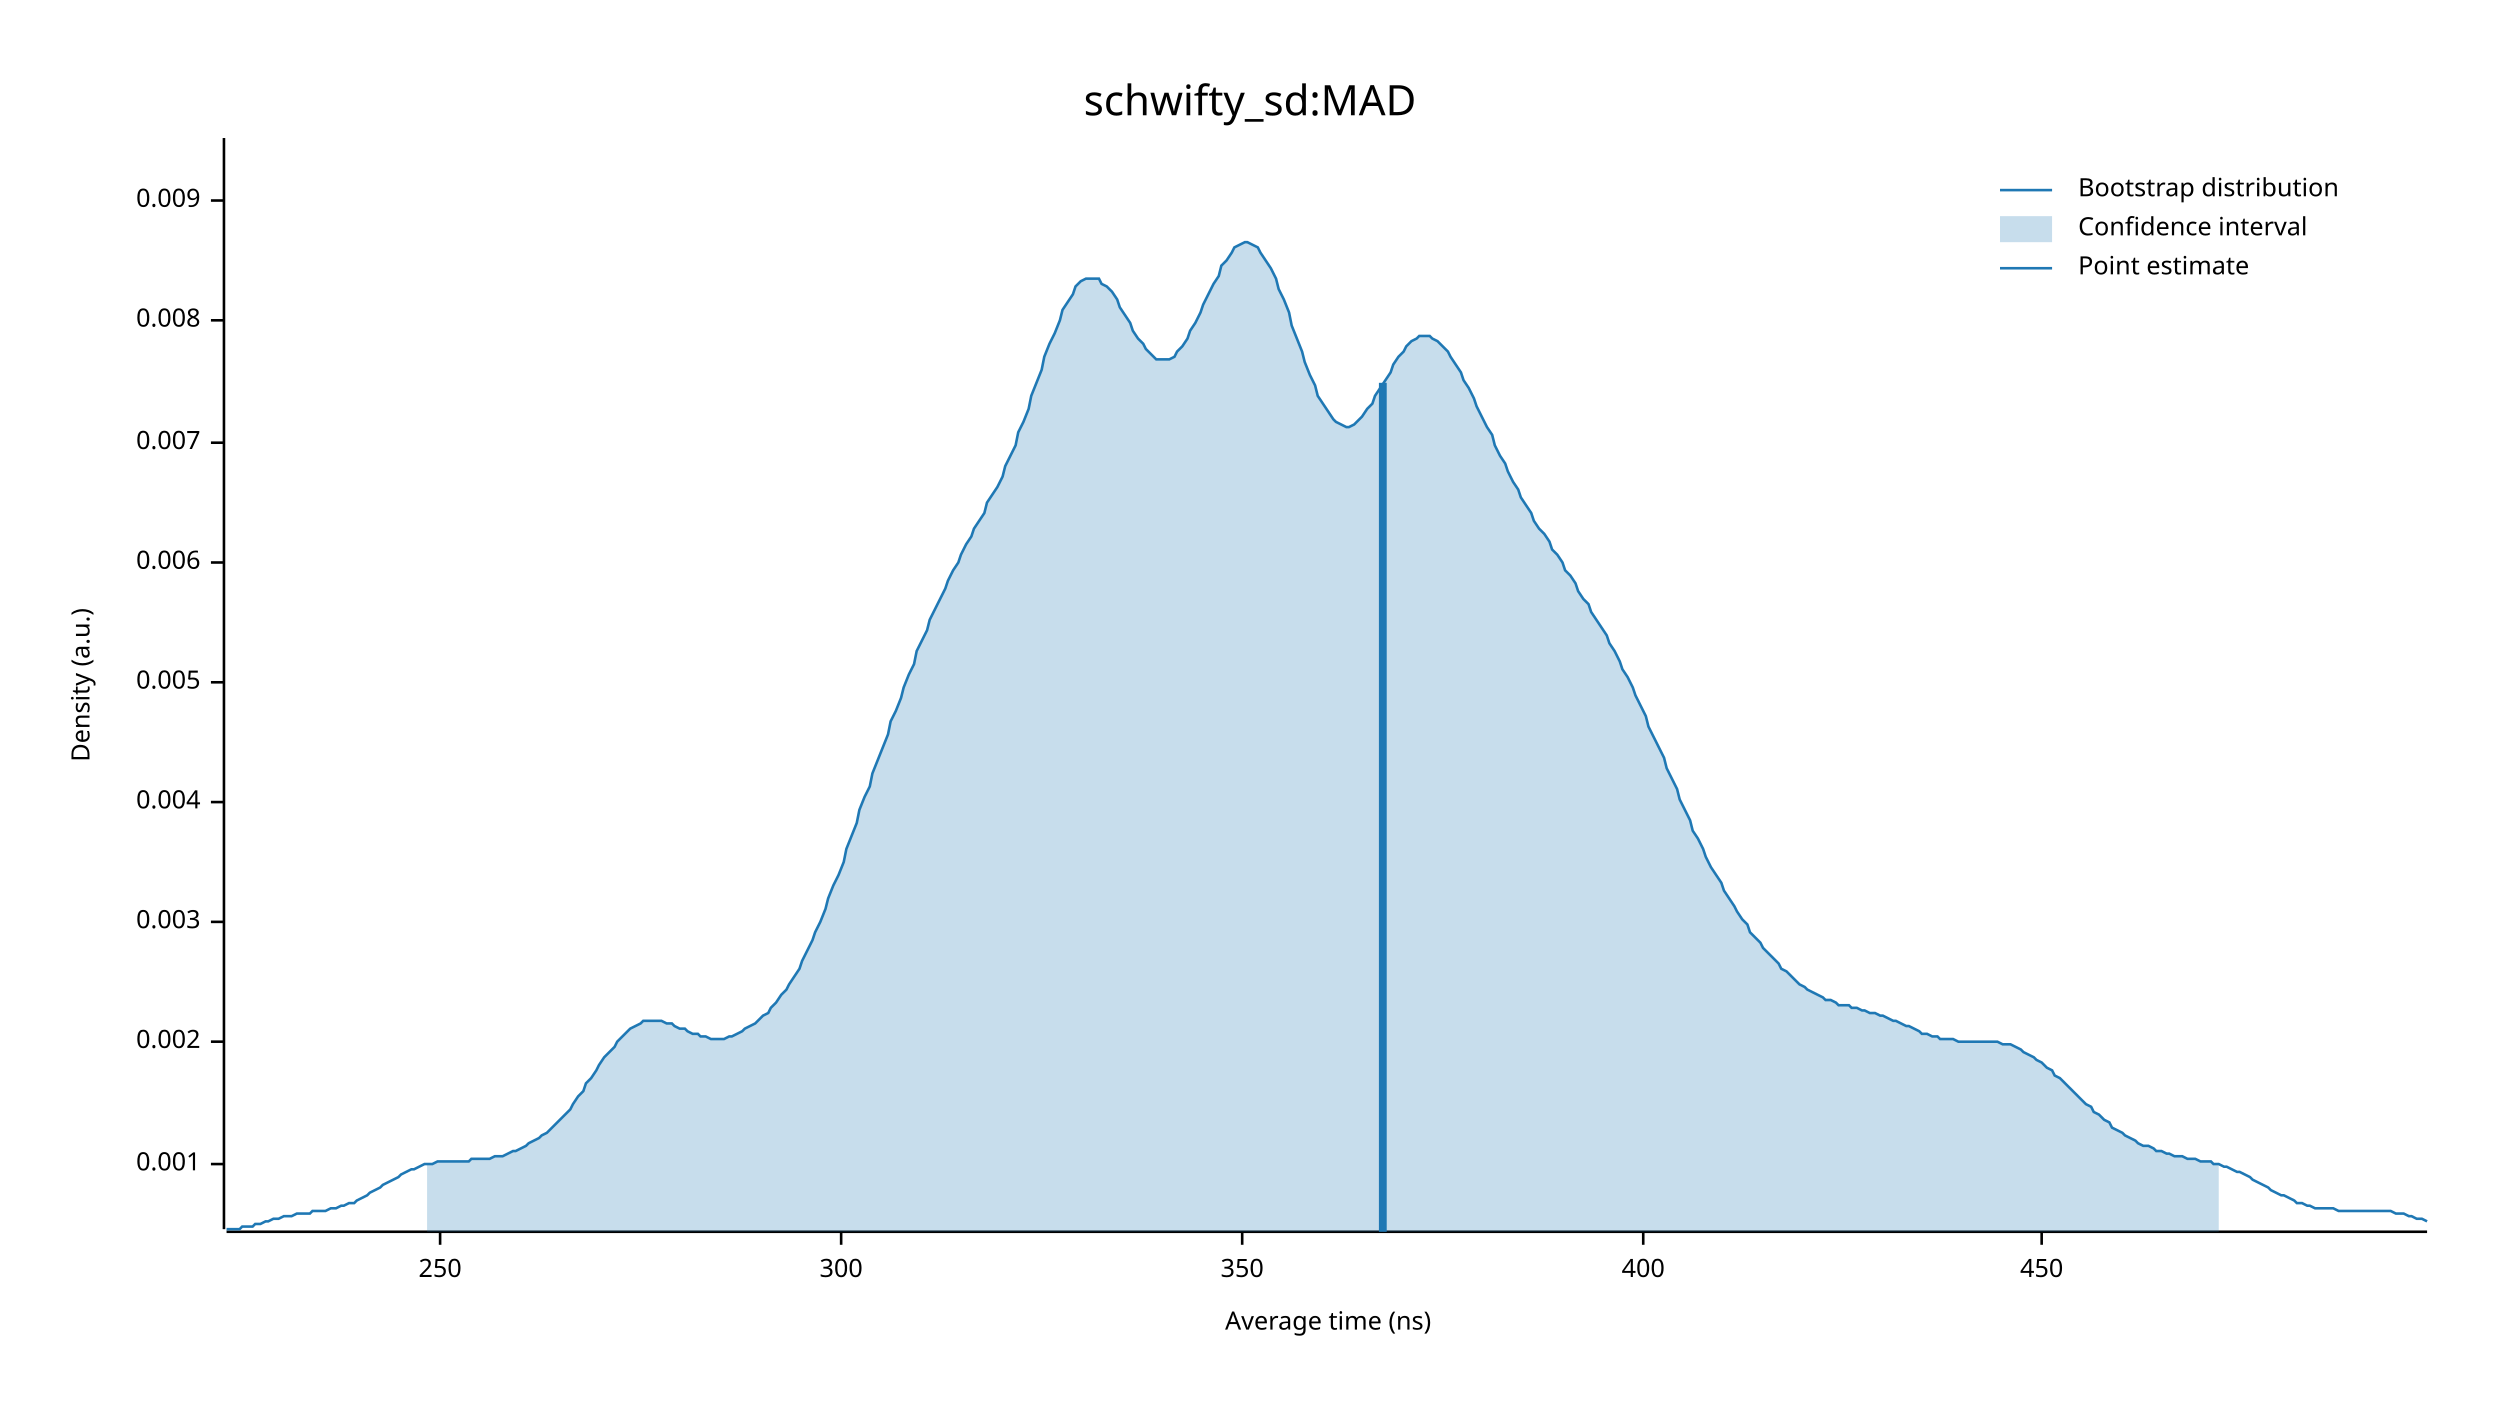
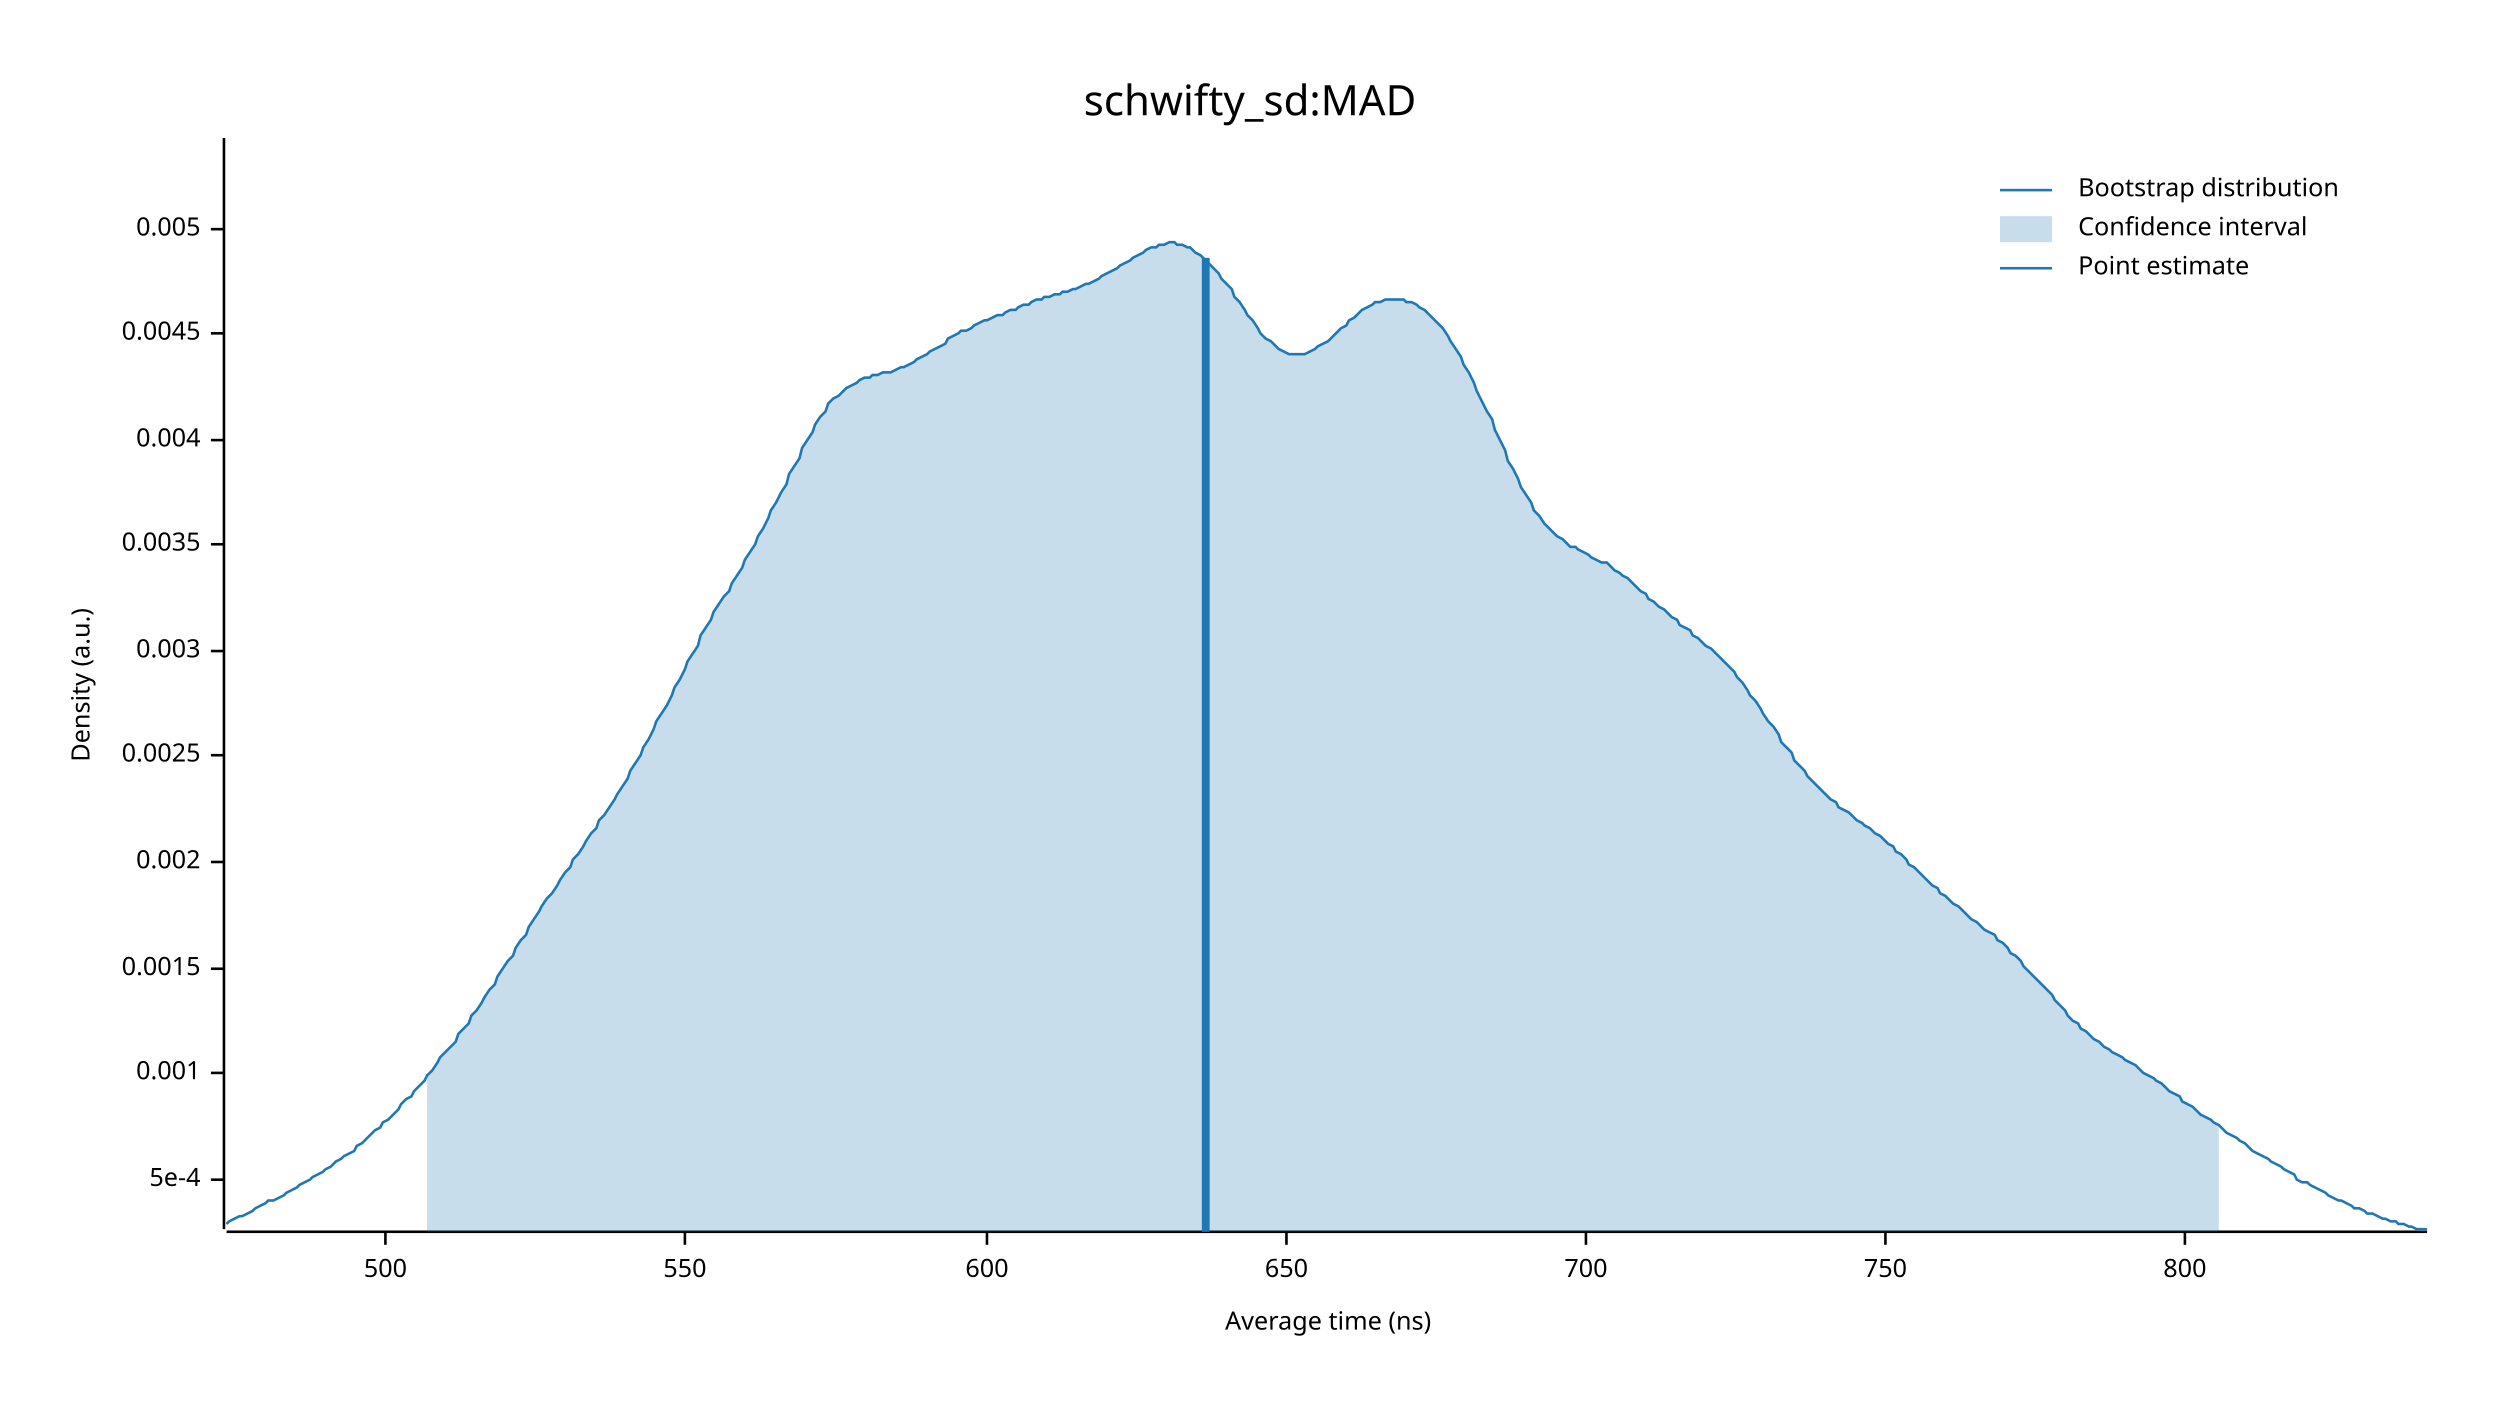
<svg xmlns="http://www.w3.org/2000/svg" width="960" height="540" viewBox="0 0 960 540">
  <text x="480" y="32" dy="0.76em" text-anchor="middle" font-family="sans-serif" font-size="16.129" opacity="1" fill="#000000">
schwifty_sd:MAD
</text>
  <text x="27" y="263" dy="0.76em" text-anchor="middle" font-family="sans-serif" font-size="9.677" opacity="1" fill="#000000" transform="rotate(270, 27, 263)">
Density (a.u.)
</text>
  <text x="510" y="513" dy="-0.5ex" text-anchor="middle" font-family="sans-serif" font-size="9.677" opacity="1" fill="#000000">
Average time (ns)
</text>
  <polyline fill="none" opacity="1" stroke="#000000" stroke-width="1" points="86,53 86,472 " />
-   <text x="77" y="447" dy="0.5ex" text-anchor="end" font-family="sans-serif" font-size="9.677" opacity="1" fill="#000000">
+   <text x="77" y="453" dy="0.5ex" text-anchor="end" font-family="sans-serif" font-size="9.677" opacity="1" fill="#000000">
+ 5e-4
+ </text>
+   <polyline fill="none" opacity="1" stroke="#000000" stroke-width="1" points="81,453 86,453 " />
+   <text x="77" y="412" dy="0.5ex" text-anchor="end" font-family="sans-serif" font-size="9.677" opacity="1" fill="#000000">
0.001
</text>
-   <polyline fill="none" opacity="1" stroke="#000000" stroke-width="1" points="81,447 86,447 " />
-   <text x="77" y="400" dy="0.5ex" text-anchor="end" font-family="sans-serif" font-size="9.677" opacity="1" fill="#000000">
+   <polyline fill="none" opacity="1" stroke="#000000" stroke-width="1" points="81,412 86,412 " />
+   <text x="77" y="372" dy="0.5ex" text-anchor="end" font-family="sans-serif" font-size="9.677" opacity="1" fill="#000000">
+ 0.0015
+ </text>
+   <polyline fill="none" opacity="1" stroke="#000000" stroke-width="1" points="81,372 86,372 " />
+   <text x="77" y="331" dy="0.5ex" text-anchor="end" font-family="sans-serif" font-size="9.677" opacity="1" fill="#000000">
0.002
</text>
-   <polyline fill="none" opacity="1" stroke="#000000" stroke-width="1" points="81,400 86,400 " />
-   <text x="77" y="354" dy="0.5ex" text-anchor="end" font-family="sans-serif" font-size="9.677" opacity="1" fill="#000000">
+   <polyline fill="none" opacity="1" stroke="#000000" stroke-width="1" points="81,331 86,331 " />
+   <text x="77" y="290" dy="0.5ex" text-anchor="end" font-family="sans-serif" font-size="9.677" opacity="1" fill="#000000">
+ 0.0025
+ </text>
+   <polyline fill="none" opacity="1" stroke="#000000" stroke-width="1" points="81,290 86,290 " />
+   <text x="77" y="250" dy="0.5ex" text-anchor="end" font-family="sans-serif" font-size="9.677" opacity="1" fill="#000000">
0.003
</text>
-   <polyline fill="none" opacity="1" stroke="#000000" stroke-width="1" points="81,354 86,354 " />
-   <text x="77" y="308" dy="0.5ex" text-anchor="end" font-family="sans-serif" font-size="9.677" opacity="1" fill="#000000">
+   <polyline fill="none" opacity="1" stroke="#000000" stroke-width="1" points="81,250 86,250 " />
+   <text x="77" y="209" dy="0.5ex" text-anchor="end" font-family="sans-serif" font-size="9.677" opacity="1" fill="#000000">
+ 0.0035
+ </text>
+   <polyline fill="none" opacity="1" stroke="#000000" stroke-width="1" points="81,209 86,209 " />
+   <text x="77" y="169" dy="0.5ex" text-anchor="end" font-family="sans-serif" font-size="9.677" opacity="1" fill="#000000">
0.004
</text>
-   <polyline fill="none" opacity="1" stroke="#000000" stroke-width="1" points="81,308 86,308 " />
-   <text x="77" y="262" dy="0.5ex" text-anchor="end" font-family="sans-serif" font-size="9.677" opacity="1" fill="#000000">
+   <polyline fill="none" opacity="1" stroke="#000000" stroke-width="1" points="81,169 86,169 " />
+   <text x="77" y="128" dy="0.5ex" text-anchor="end" font-family="sans-serif" font-size="9.677" opacity="1" fill="#000000">
+ 0.0045
+ </text>
+   <polyline fill="none" opacity="1" stroke="#000000" stroke-width="1" points="81,128 86,128 " />
+   <text x="77" y="88" dy="0.5ex" text-anchor="end" font-family="sans-serif" font-size="9.677" opacity="1" fill="#000000">
0.005
</text>
-   <polyline fill="none" opacity="1" stroke="#000000" stroke-width="1" points="81,262 86,262 " />
-   <text x="77" y="216" dy="0.5ex" text-anchor="end" font-family="sans-serif" font-size="9.677" opacity="1" fill="#000000">
- 0.006
+   <polyline fill="none" opacity="1" stroke="#000000" stroke-width="1" points="81,88 86,88 " />
+   <polyline fill="none" opacity="1" stroke="#000000" stroke-width="1" points="87,473 932,473 " />
+   <text x="148" y="483" dy="0.76em" text-anchor="middle" font-family="sans-serif" font-size="9.677" opacity="1" fill="#000000">
+ 500
</text>
-   <polyline fill="none" opacity="1" stroke="#000000" stroke-width="1" points="81,216 86,216 " />
-   <text x="77" y="170" dy="0.5ex" text-anchor="end" font-family="sans-serif" font-size="9.677" opacity="1" fill="#000000">
- 0.007
+   <polyline fill="none" opacity="1" stroke="#000000" stroke-width="1" points="148,473 148,478 " />
+   <text x="263" y="483" dy="0.76em" text-anchor="middle" font-family="sans-serif" font-size="9.677" opacity="1" fill="#000000">
+ 550
</text>
-   <polyline fill="none" opacity="1" stroke="#000000" stroke-width="1" points="81,170 86,170 " />
-   <text x="77" y="123" dy="0.5ex" text-anchor="end" font-family="sans-serif" font-size="9.677" opacity="1" fill="#000000">
- 0.008
+   <polyline fill="none" opacity="1" stroke="#000000" stroke-width="1" points="263,473 263,478 " />
+   <text x="379" y="483" dy="0.76em" text-anchor="middle" font-family="sans-serif" font-size="9.677" opacity="1" fill="#000000">
+ 600
</text>
-   <polyline fill="none" opacity="1" stroke="#000000" stroke-width="1" points="81,123 86,123 " />
-   <text x="77" y="77" dy="0.5ex" text-anchor="end" font-family="sans-serif" font-size="9.677" opacity="1" fill="#000000">
- 0.009
+   <polyline fill="none" opacity="1" stroke="#000000" stroke-width="1" points="379,473 379,478 " />
+   <text x="494" y="483" dy="0.76em" text-anchor="middle" font-family="sans-serif" font-size="9.677" opacity="1" fill="#000000">
+ 650
</text>
-   <polyline fill="none" opacity="1" stroke="#000000" stroke-width="1" points="81,77 86,77 " />
-   <polyline fill="none" opacity="1" stroke="#000000" stroke-width="1" points="87,473 932,473 " />
-   <text x="169" y="483" dy="0.76em" text-anchor="middle" font-family="sans-serif" font-size="9.677" opacity="1" fill="#000000">
- 250
+   <polyline fill="none" opacity="1" stroke="#000000" stroke-width="1" points="494,473 494,478 " />
+   <text x="609" y="483" dy="0.76em" text-anchor="middle" font-family="sans-serif" font-size="9.677" opacity="1" fill="#000000">
+ 700
</text>
-   <polyline fill="none" opacity="1" stroke="#000000" stroke-width="1" points="169,473 169,478 " />
-   <text x="323" y="483" dy="0.76em" text-anchor="middle" font-family="sans-serif" font-size="9.677" opacity="1" fill="#000000">
- 300
+   <polyline fill="none" opacity="1" stroke="#000000" stroke-width="1" points="609,473 609,478 " />
+   <text x="724" y="483" dy="0.76em" text-anchor="middle" font-family="sans-serif" font-size="9.677" opacity="1" fill="#000000">
+ 750
</text>
-   <polyline fill="none" opacity="1" stroke="#000000" stroke-width="1" points="323,473 323,478 " />
-   <text x="477" y="483" dy="0.76em" text-anchor="middle" font-family="sans-serif" font-size="9.677" opacity="1" fill="#000000">
- 350
+   <polyline fill="none" opacity="1" stroke="#000000" stroke-width="1" points="724,473 724,478 " />
+   <text x="839" y="483" dy="0.76em" text-anchor="middle" font-family="sans-serif" font-size="9.677" opacity="1" fill="#000000">
+ 800
</text>
-   <polyline fill="none" opacity="1" stroke="#000000" stroke-width="1" points="477,473 477,478 " />
-   <text x="631" y="483" dy="0.76em" text-anchor="middle" font-family="sans-serif" font-size="9.677" opacity="1" fill="#000000">
- 400
- </text>
-   <polyline fill="none" opacity="1" stroke="#000000" stroke-width="1" points="631,473 631,478 " />
-   <text x="784" y="483" dy="0.76em" text-anchor="middle" font-family="sans-serif" font-size="9.677" opacity="1" fill="#000000">
- 450
- </text>
-   <polyline fill="none" opacity="1" stroke="#000000" stroke-width="1" points="784,473 784,478 " />
-   <polyline fill="none" opacity="1" stroke="#1F78B4" stroke-width="1" points="87,472 88,472 90,472 92,472 93,471 95,471 97,471 98,470 100,470 102,469 103,469 105,468 107,468 109,467 110,467 112,467 114,466 115,466 117,466 119,466 120,465 122,465 124,465 125,465 127,464 129,464 131,463 132,463 134,462 136,462 137,461 139,460 141,459 142,458 144,457 146,456 147,455 149,454 151,453 153,452 154,451 156,450 158,449 159,449 161,448 163,447 164,447 166,447 168,446 169,446 171,446 173,446 175,446 176,446 178,446 180,446 181,445 183,445 185,445 186,445 188,445 190,444 191,444 193,444 195,443 197,442 198,442 200,441 202,440 203,439 205,438 207,437 208,436 210,435 212,433 214,431 215,430 217,428 219,426 220,424 222,421 224,419 225,416 227,414 229,411 230,409 232,406 234,404 236,402 237,400 239,398 241,396 242,395 244,394 246,393 247,392 249,392 251,392 252,392 254,392 256,393 258,393 259,394 261,395 263,395 264,396 266,397 268,397 269,398 271,398 273,399 274,399 276,399 278,399 280,398 281,398 283,397 285,396 286,395 288,394 290,393 291,392 293,390 295,389 296,387 298,385 300,382 302,380 303,378 305,375 307,372 308,369 310,365 312,361 313,358 315,354 317,349 318,345 320,340 322,336 324,331 325,326 327,321 329,316 330,311 332,306 334,302 335,297 337,292 339,287 341,282 342,277 344,273 346,268 347,264 349,259 351,255 352,250 354,246 356,242 357,238 359,234 361,230 363,226 364,223 366,219 368,216 369,213 371,209 373,206 374,203 376,200 378,197 379,193 381,190 383,187 385,183 386,179 388,175 390,171 391,166 393,162 395,157 396,152 398,147 400,142 401,137 403,132 405,128 407,123 408,119 410,116 412,113 413,110 415,108 417,107 418,107 420,107 422,107 423,109 425,110 427,112 429,115 430,118 432,121 434,124 435,127 437,130 439,132 440,134 442,136 444,138 445,138 447,138 449,138 451,137 452,135 454,133 456,130 457,127 459,124 461,120 462,117 464,113 466,109 468,106 469,102 471,100 473,97 474,95 476,94 478,93 479,93 481,94 483,95 484,97 486,100 488,103 490,107 491,111 493,115 495,120 496,125 498,130 500,135 501,139 503,144 505,148 506,152 508,155 510,158 512,161 513,162 515,163 517,164 518,164 520,163 522,161 523,160 525,157 527,155 528,152 530,149 532,146 534,143 535,140 537,137 539,135 540,133 542,131 544,130 545,129 547,129 549,129 550,130 552,131 554,133 556,135 557,137 559,140 561,143 562,146 564,149 566,153 567,156 569,160 571,164 573,167 574,171 576,175 578,178 579,181 581,185 583,188 584,191 586,194 588,197 589,200 591,203 593,205 595,208 596,211 598,213 600,216 601,219 603,221 605,224 606,227 608,230 610,232 611,235 613,238 615,241 617,244 618,247 620,250 622,254 623,257 625,260 627,264 628,267 630,271 632,275 633,279 635,283 637,287 639,291 640,295 642,299 644,303 645,307 647,311 649,315 650,319 652,322 654,326 655,329 657,333 659,336 661,339 662,342 664,345 666,348 667,350 669,353 671,355 672,358 674,360 676,362 677,364 679,366 681,368 683,370 684,372 686,373 688,375 689,376 691,378 693,379 694,380 696,381 698,382 700,383 701,384 703,384 705,385 706,386 708,386 710,386 711,387 713,387 715,388 716,388 718,389 720,389 722,390 723,390 725,391 727,392 728,392 730,393 732,394 733,394 735,395 737,396 738,397 740,397 742,398 744,398 745,399 747,399 749,399 750,399 752,400 754,400 755,400 757,400 759,400 760,400 762,400 764,400 766,400 767,400 769,401 771,401 772,401 774,402 776,403 777,404 779,405 781,406 782,407 784,408 786,410 788,411 789,413 791,414 793,416 794,417 796,419 798,421 799,422 801,424 803,425 804,427 806,428 808,430 810,431 811,433 813,434 815,435 816,436 818,437 820,438 821,439 823,440 825,440 827,441 828,442 830,442 832,443 833,443 835,444 837,444 838,444 840,445 842,445 843,445 845,446 847,446 849,446 850,447 852,447 854,448 855,448 857,449 859,450 860,450 862,451 864,452 865,453 867,454 869,455 871,456 872,457 874,458 876,459 877,459 879,460 881,461 882,462 884,462 886,463 887,463 889,464 891,464 893,464 894,464 896,464 898,465 899,465 901,465 903,465 904,465 906,465 908,465 909,465 911,465 913,465 915,465 916,465 918,465 920,466 921,466 923,466 925,467 926,467 928,468 930,468 932,469 " />
-   <polygon opacity="0.25" fill="#1F78B4" points="164,447 166,447 168,446 169,446 171,446 173,446 175,446 176,446 178,446 180,446 181,445 183,445 185,445 186,445 188,445 190,444 191,444 193,444 195,443 197,442 198,442 200,441 202,440 203,439 205,438 207,437 208,436 210,435 212,433 214,431 215,430 217,428 219,426 220,424 222,421 224,419 225,416 227,414 229,411 230,409 232,406 234,404 236,402 237,400 239,398 241,396 242,395 244,394 246,393 247,392 249,392 251,392 252,392 254,392 256,393 258,393 259,394 261,395 263,395 264,396 266,397 268,397 269,398 271,398 273,399 274,399 276,399 278,399 280,398 281,398 283,397 285,396 286,395 288,394 290,393 291,392 293,390 295,389 296,387 298,385 300,382 302,380 303,378 305,375 307,372 308,369 310,365 312,361 313,358 315,354 317,349 318,345 320,340 322,336 324,331 325,326 327,321 329,316 330,311 332,306 334,302 335,297 337,292 339,287 341,282 342,277 344,273 346,268 347,264 349,259 351,255 352,250 354,246 356,242 357,238 359,234 361,230 363,226 364,223 366,219 368,216 369,213 371,209 373,206 374,203 376,200 378,197 379,193 381,190 383,187 385,183 386,179 388,175 390,171 391,166 393,162 395,157 396,152 398,147 400,142 401,137 403,132 405,128 407,123 408,119 410,116 412,113 413,110 415,108 417,107 418,107 420,107 422,107 423,109 425,110 427,112 429,115 430,118 432,121 434,124 435,127 437,130 439,132 440,134 442,136 444,138 445,138 447,138 449,138 451,137 452,135 454,133 456,130 457,127 459,124 461,120 462,117 464,113 466,109 468,106 469,102 471,100 473,97 474,95 476,94 478,93 479,93 481,94 483,95 484,97 486,100 488,103 490,107 491,111 493,115 495,120 496,125 498,130 500,135 501,139 503,144 505,148 506,152 508,155 510,158 512,161 513,162 515,163 517,164 518,164 520,163 522,161 523,160 525,157 527,155 528,152 530,149 532,146 534,143 535,140 537,137 539,135 540,133 542,131 544,130 545,129 547,129 549,129 550,130 552,131 554,133 556,135 557,137 559,140 561,143 562,146 564,149 566,153 567,156 569,160 571,164 573,167 574,171 576,175 578,178 579,181 581,185 583,188 584,191 586,194 588,197 589,200 591,203 593,205 595,208 596,211 598,213 600,216 601,219 603,221 605,224 606,227 608,230 610,232 611,235 613,238 615,241 617,244 618,247 620,250 622,254 623,257 625,260 627,264 628,267 630,271 632,275 633,279 635,283 637,287 639,291 640,295 642,299 644,303 645,307 647,311 649,315 650,319 652,322 654,326 655,329 657,333 659,336 661,339 662,342 664,345 666,348 667,350 669,353 671,355 672,358 674,360 676,362 677,364 679,366 681,368 683,370 684,372 686,373 688,375 689,376 691,378 693,379 694,380 696,381 698,382 700,383 701,384 703,384 705,385 706,386 708,386 710,386 711,387 713,387 715,388 716,388 718,389 720,389 722,390 723,390 725,391 727,392 728,392 730,393 732,394 733,394 735,395 737,396 738,397 740,397 742,398 744,398 745,399 747,399 749,399 750,399 752,400 754,400 755,400 757,400 759,400 760,400 762,400 764,400 766,400 767,400 769,401 771,401 772,401 774,402 776,403 777,404 779,405 781,406 782,407 784,408 786,410 788,411 789,413 791,414 793,416 794,417 796,419 798,421 799,422 801,424 803,425 804,427 806,428 808,430 810,431 811,433 813,434 815,435 816,436 818,437 820,438 821,439 823,440 825,440 827,441 828,442 830,442 832,443 833,443 835,444 837,444 838,444 840,445 842,445 843,445 845,446 847,446 849,446 850,447 852,447 852,473 164,473 " />
-   <polyline fill="none" opacity="1" stroke="#1F78B4" stroke-width="3" points="531,473 531,147 " />
+   <polyline fill="none" opacity="1" stroke="#000000" stroke-width="1" points="839,473 839,478 " />
+   <polyline fill="none" opacity="1" stroke="#1F78B4" stroke-width="1" points="87,470 88,469 90,468 92,467 93,467 95,466 97,465 98,464 100,463 102,462 103,461 105,461 107,460 109,459 110,458 112,457 114,456 115,455 117,454 119,453 120,452 122,451 124,450 125,449 127,448 129,446 131,445 132,444 134,443 136,442 137,440 139,439 141,437 142,436 144,434 146,433 147,431 149,430 151,428 153,426 154,424 156,422 158,421 159,419 161,417 163,415 164,413 166,411 168,408 169,406 171,404 173,402 175,400 176,397 178,395 180,393 181,390 183,388 185,385 186,383 188,380 190,378 191,375 193,372 195,369 197,367 198,364 200,361 202,359 203,356 205,353 207,350 208,348 210,345 212,343 214,340 215,338 217,335 219,333 220,330 222,328 224,325 225,323 227,320 229,318 230,315 232,313 234,310 236,307 237,305 239,302 241,299 242,296 244,293 246,290 247,287 249,284 251,280 252,277 254,274 256,271 258,267 259,264 261,261 263,257 264,254 266,251 268,248 269,244 271,241 273,238 274,235 276,232 278,229 280,227 281,224 283,221 285,218 286,215 288,212 290,209 291,206 293,203 295,199 296,196 298,193 300,189 302,186 303,182 305,179 307,176 308,172 310,169 312,166 313,163 315,160 317,158 318,155 320,153 322,152 324,150 325,149 327,148 329,147 330,146 332,145 334,145 335,144 337,144 339,143 341,143 342,143 344,142 346,141 347,141 349,140 351,139 352,138 354,137 356,136 357,135 359,134 361,133 363,132 364,130 366,129 368,128 369,127 371,127 373,126 374,125 376,124 378,123 379,123 381,122 383,121 385,121 386,120 388,119 390,119 391,118 393,117 395,117 396,116 398,115 400,115 401,114 403,114 405,113 407,113 408,112 410,112 412,111 413,111 415,110 417,109 418,109 420,108 422,107 423,106 425,105 427,104 429,103 430,102 432,101 434,100 435,99 437,98 439,97 440,96 442,95 444,95 445,94 447,94 449,93 451,93 452,94 454,94 456,95 457,95 459,97 461,98 462,99 464,101 466,103 468,105 469,107 471,109 473,111 474,114 476,116 478,119 479,121 481,123 483,126 484,128 486,130 488,131 490,133 491,134 493,135 495,136 496,136 498,136 500,136 501,136 503,135 505,134 506,133 508,132 510,131 512,129 513,128 515,126 517,125 518,123 520,122 522,120 523,119 525,118 527,117 528,116 530,116 532,115 534,115 535,115 537,115 539,115 540,116 542,116 544,117 545,118 547,119 549,121 550,122 552,124 554,126 556,129 557,131 559,134 561,137 562,140 564,143 566,147 567,150 569,154 571,158 573,161 574,165 576,169 578,173 579,177 581,180 583,184 584,187 586,190 588,193 589,196 591,198 593,201 595,203 596,204 598,206 600,207 601,208 603,210 605,210 606,211 608,212 610,213 611,214 613,215 615,216 617,216 618,217 620,219 622,220 623,221 625,222 627,224 628,225 630,227 632,228 633,230 635,231 637,233 639,234 640,235 642,237 644,238 645,240 647,241 649,242 650,244 652,245 654,247 655,248 657,249 659,251 661,253 662,254 664,256 666,258 667,260 669,262 671,265 672,267 674,269 676,272 677,274 679,277 681,279 683,282 684,285 686,287 688,289 689,292 691,294 693,296 694,298 696,300 698,302 700,304 701,305 703,307 705,308 706,310 708,311 710,312 711,313 713,315 715,316 716,317 718,318 720,320 722,321 723,322 725,324 727,325 728,327 730,328 732,330 733,332 735,333 737,335 738,336 740,338 742,340 744,341 745,343 747,344 749,346 750,347 752,348 754,350 755,351 757,353 759,354 760,355 762,357 764,358 766,359 767,361 769,362 771,364 772,366 774,367 776,369 777,371 779,373 781,375 782,376 784,378 786,380 788,382 789,384 791,386 793,388 794,390 796,392 798,393 799,395 801,396 803,398 804,399 806,400 808,402 810,403 811,404 813,405 815,406 816,407 818,408 820,409 821,410 823,412 825,413 827,414 828,415 830,416 832,418 833,419 835,420 837,421 838,423 840,424 842,425 843,426 845,428 847,429 849,430 850,431 852,432 854,434 855,435 857,436 859,437 860,438 862,439 864,441 865,442 867,443 869,444 871,445 872,446 874,447 876,448 877,449 879,450 881,451 882,453 884,454 886,454 887,455 889,456 891,457 893,458 894,459 896,460 898,461 899,461 901,462 903,463 904,464 906,464 908,465 909,466 911,466 913,467 915,468 916,468 918,469 920,469 921,470 923,470 925,471 926,471 928,472 930,472 932,472 " />
+   <polygon opacity="0.25" fill="#1F78B4" points="164,413 166,411 168,408 169,406 171,404 173,402 175,400 176,397 178,395 180,393 181,390 183,388 185,385 186,383 188,380 190,378 191,375 193,372 195,369 197,367 198,364 200,361 202,359 203,356 205,353 207,350 208,348 210,345 212,343 214,340 215,338 217,335 219,333 220,330 222,328 224,325 225,323 227,320 229,318 230,315 232,313 234,310 236,307 237,305 239,302 241,299 242,296 244,293 246,290 247,287 249,284 251,280 252,277 254,274 256,271 258,267 259,264 261,261 263,257 264,254 266,251 268,248 269,244 271,241 273,238 274,235 276,232 278,229 280,227 281,224 283,221 285,218 286,215 288,212 290,209 291,206 293,203 295,199 296,196 298,193 300,189 302,186 303,182 305,179 307,176 308,172 310,169 312,166 313,163 315,160 317,158 318,155 320,153 322,152 324,150 325,149 327,148 329,147 330,146 332,145 334,145 335,144 337,144 339,143 341,143 342,143 344,142 346,141 347,141 349,140 351,139 352,138 354,137 356,136 357,135 359,134 361,133 363,132 364,130 366,129 368,128 369,127 371,127 373,126 374,125 376,124 378,123 379,123 381,122 383,121 385,121 386,120 388,119 390,119 391,118 393,117 395,117 396,116 398,115 400,115 401,114 403,114 405,113 407,113 408,112 410,112 412,111 413,111 415,110 417,109 418,109 420,108 422,107 423,106 425,105 427,104 429,103 430,102 432,101 434,100 435,99 437,98 439,97 440,96 442,95 444,95 445,94 447,94 449,93 451,93 452,94 454,94 456,95 457,95 459,97 461,98 462,99 464,101 466,103 468,105 469,107 471,109 473,111 474,114 476,116 478,119 479,121 481,123 483,126 484,128 486,130 488,131 490,133 491,134 493,135 495,136 496,136 498,136 500,136 501,136 503,135 505,134 506,133 508,132 510,131 512,129 513,128 515,126 517,125 518,123 520,122 522,120 523,119 525,118 527,117 528,116 530,116 532,115 534,115 535,115 537,115 539,115 540,116 542,116 544,117 545,118 547,119 549,121 550,122 552,124 554,126 556,129 557,131 559,134 561,137 562,140 564,143 566,147 567,150 569,154 571,158 573,161 574,165 576,169 578,173 579,177 581,180 583,184 584,187 586,190 588,193 589,196 591,198 593,201 595,203 596,204 598,206 600,207 601,208 603,210 605,210 606,211 608,212 610,213 611,214 613,215 615,216 617,216 618,217 620,219 622,220 623,221 625,222 627,224 628,225 630,227 632,228 633,230 635,231 637,233 639,234 640,235 642,237 644,238 645,240 647,241 649,242 650,244 652,245 654,247 655,248 657,249 659,251 661,253 662,254 664,256 666,258 667,260 669,262 671,265 672,267 674,269 676,272 677,274 679,277 681,279 683,282 684,285 686,287 688,289 689,292 691,294 693,296 694,298 696,300 698,302 700,304 701,305 703,307 705,308 706,310 708,311 710,312 711,313 713,315 715,316 716,317 718,318 720,320 722,321 723,322 725,324 727,325 728,327 730,328 732,330 733,332 735,333 737,335 738,336 740,338 742,340 744,341 745,343 747,344 749,346 750,347 752,348 754,350 755,351 757,353 759,354 760,355 762,357 764,358 766,359 767,361 769,362 771,364 772,366 774,367 776,369 777,371 779,373 781,375 782,376 784,378 786,380 788,382 789,384 791,386 793,388 794,390 796,392 798,393 799,395 801,396 803,398 804,399 806,400 808,402 810,403 811,404 813,405 815,406 816,407 818,408 820,409 821,410 823,412 825,413 827,414 828,415 830,416 832,418 833,419 835,420 837,421 838,423 840,424 842,425 843,426 845,428 847,429 849,430 850,431 852,432 852,473 164,473 " />
+   <polyline fill="none" opacity="1" stroke="#1F78B4" stroke-width="3" points="463,473 463,99 " />
  <text x="798" y="68" dy="0.76em" text-anchor="start" font-family="sans-serif" font-size="9.677" opacity="1" fill="#000000">
Bootstrap distribution
</text>
  <text x="798" y="83" dy="0.76em" text-anchor="start" font-family="sans-serif" font-size="9.677" opacity="1" fill="#000000">
Confidence interval
</text>
  <text x="798" y="98" dy="0.76em" text-anchor="start" font-family="sans-serif" font-size="9.677" opacity="1" fill="#000000">
Point estimate
</text>
  <polyline fill="none" opacity="1" stroke="#1F78B4" stroke-width="1" points="768,73 788,73 " />
  <rect x="768" y="83" width="20" height="10" opacity="0.25" fill="#1F78B4" stroke="none" />
  <polyline fill="none" opacity="1" stroke="#1F78B4" stroke-width="1" points="768,103 788,103 " />
</svg>
